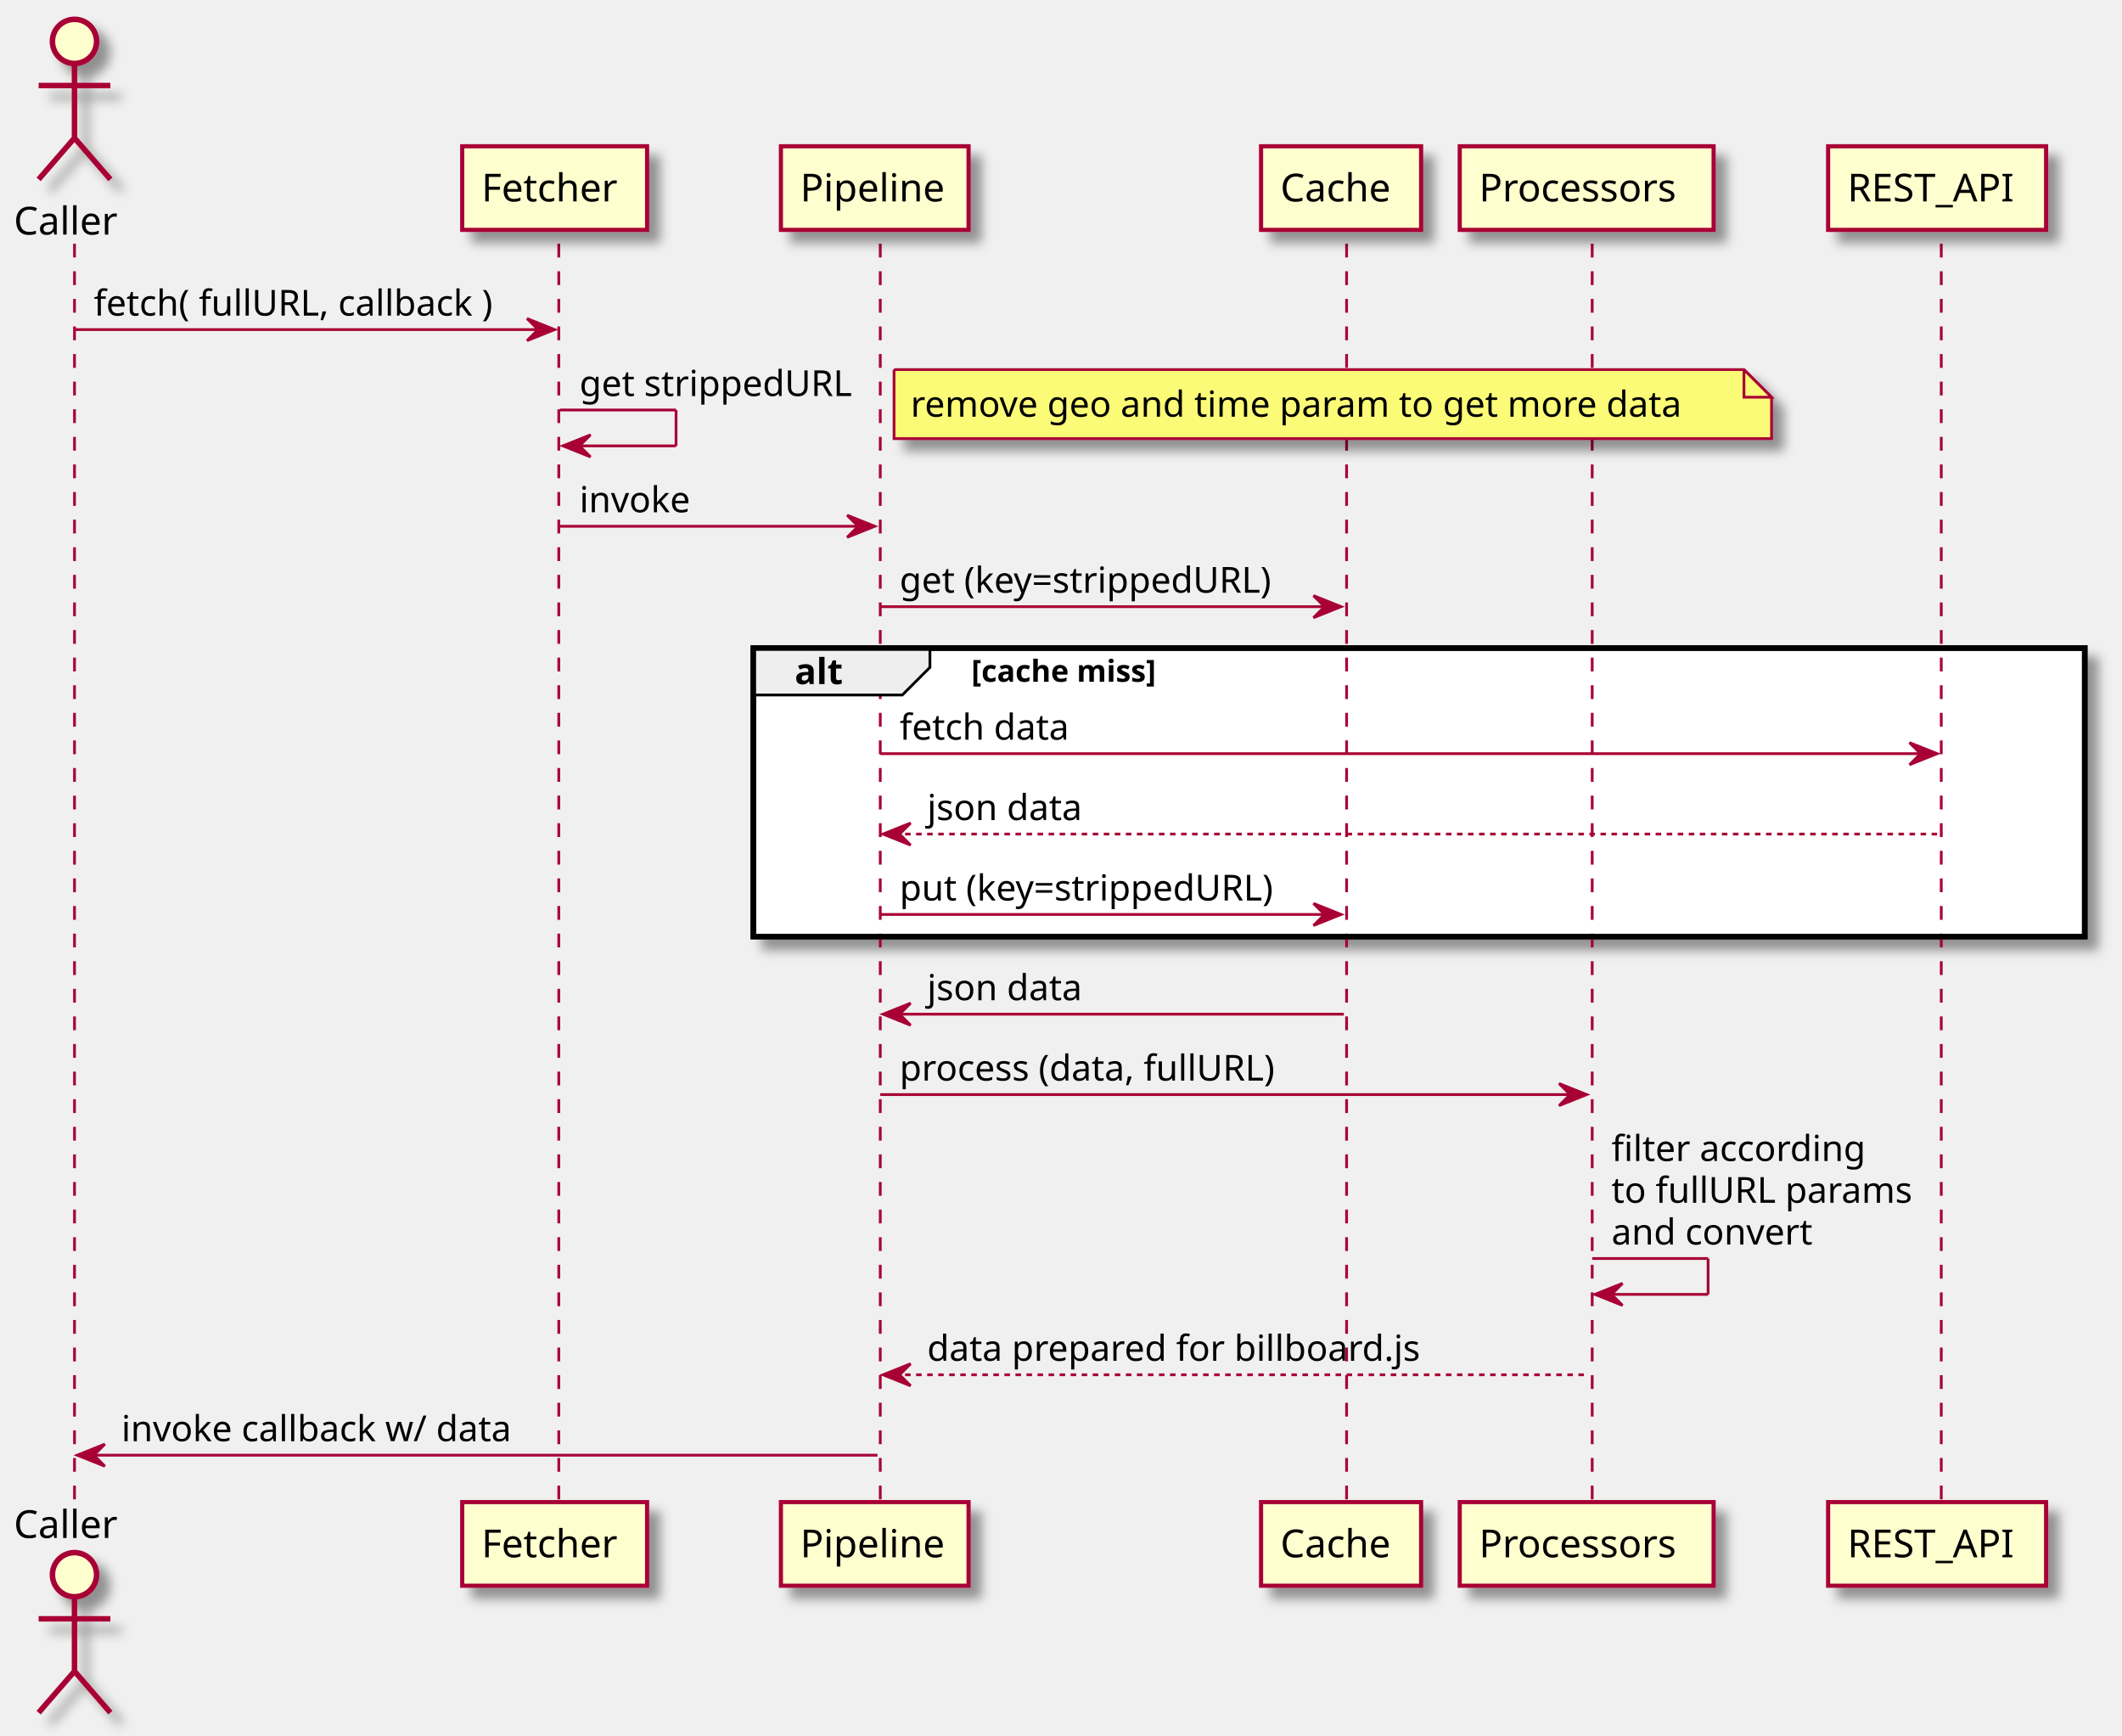
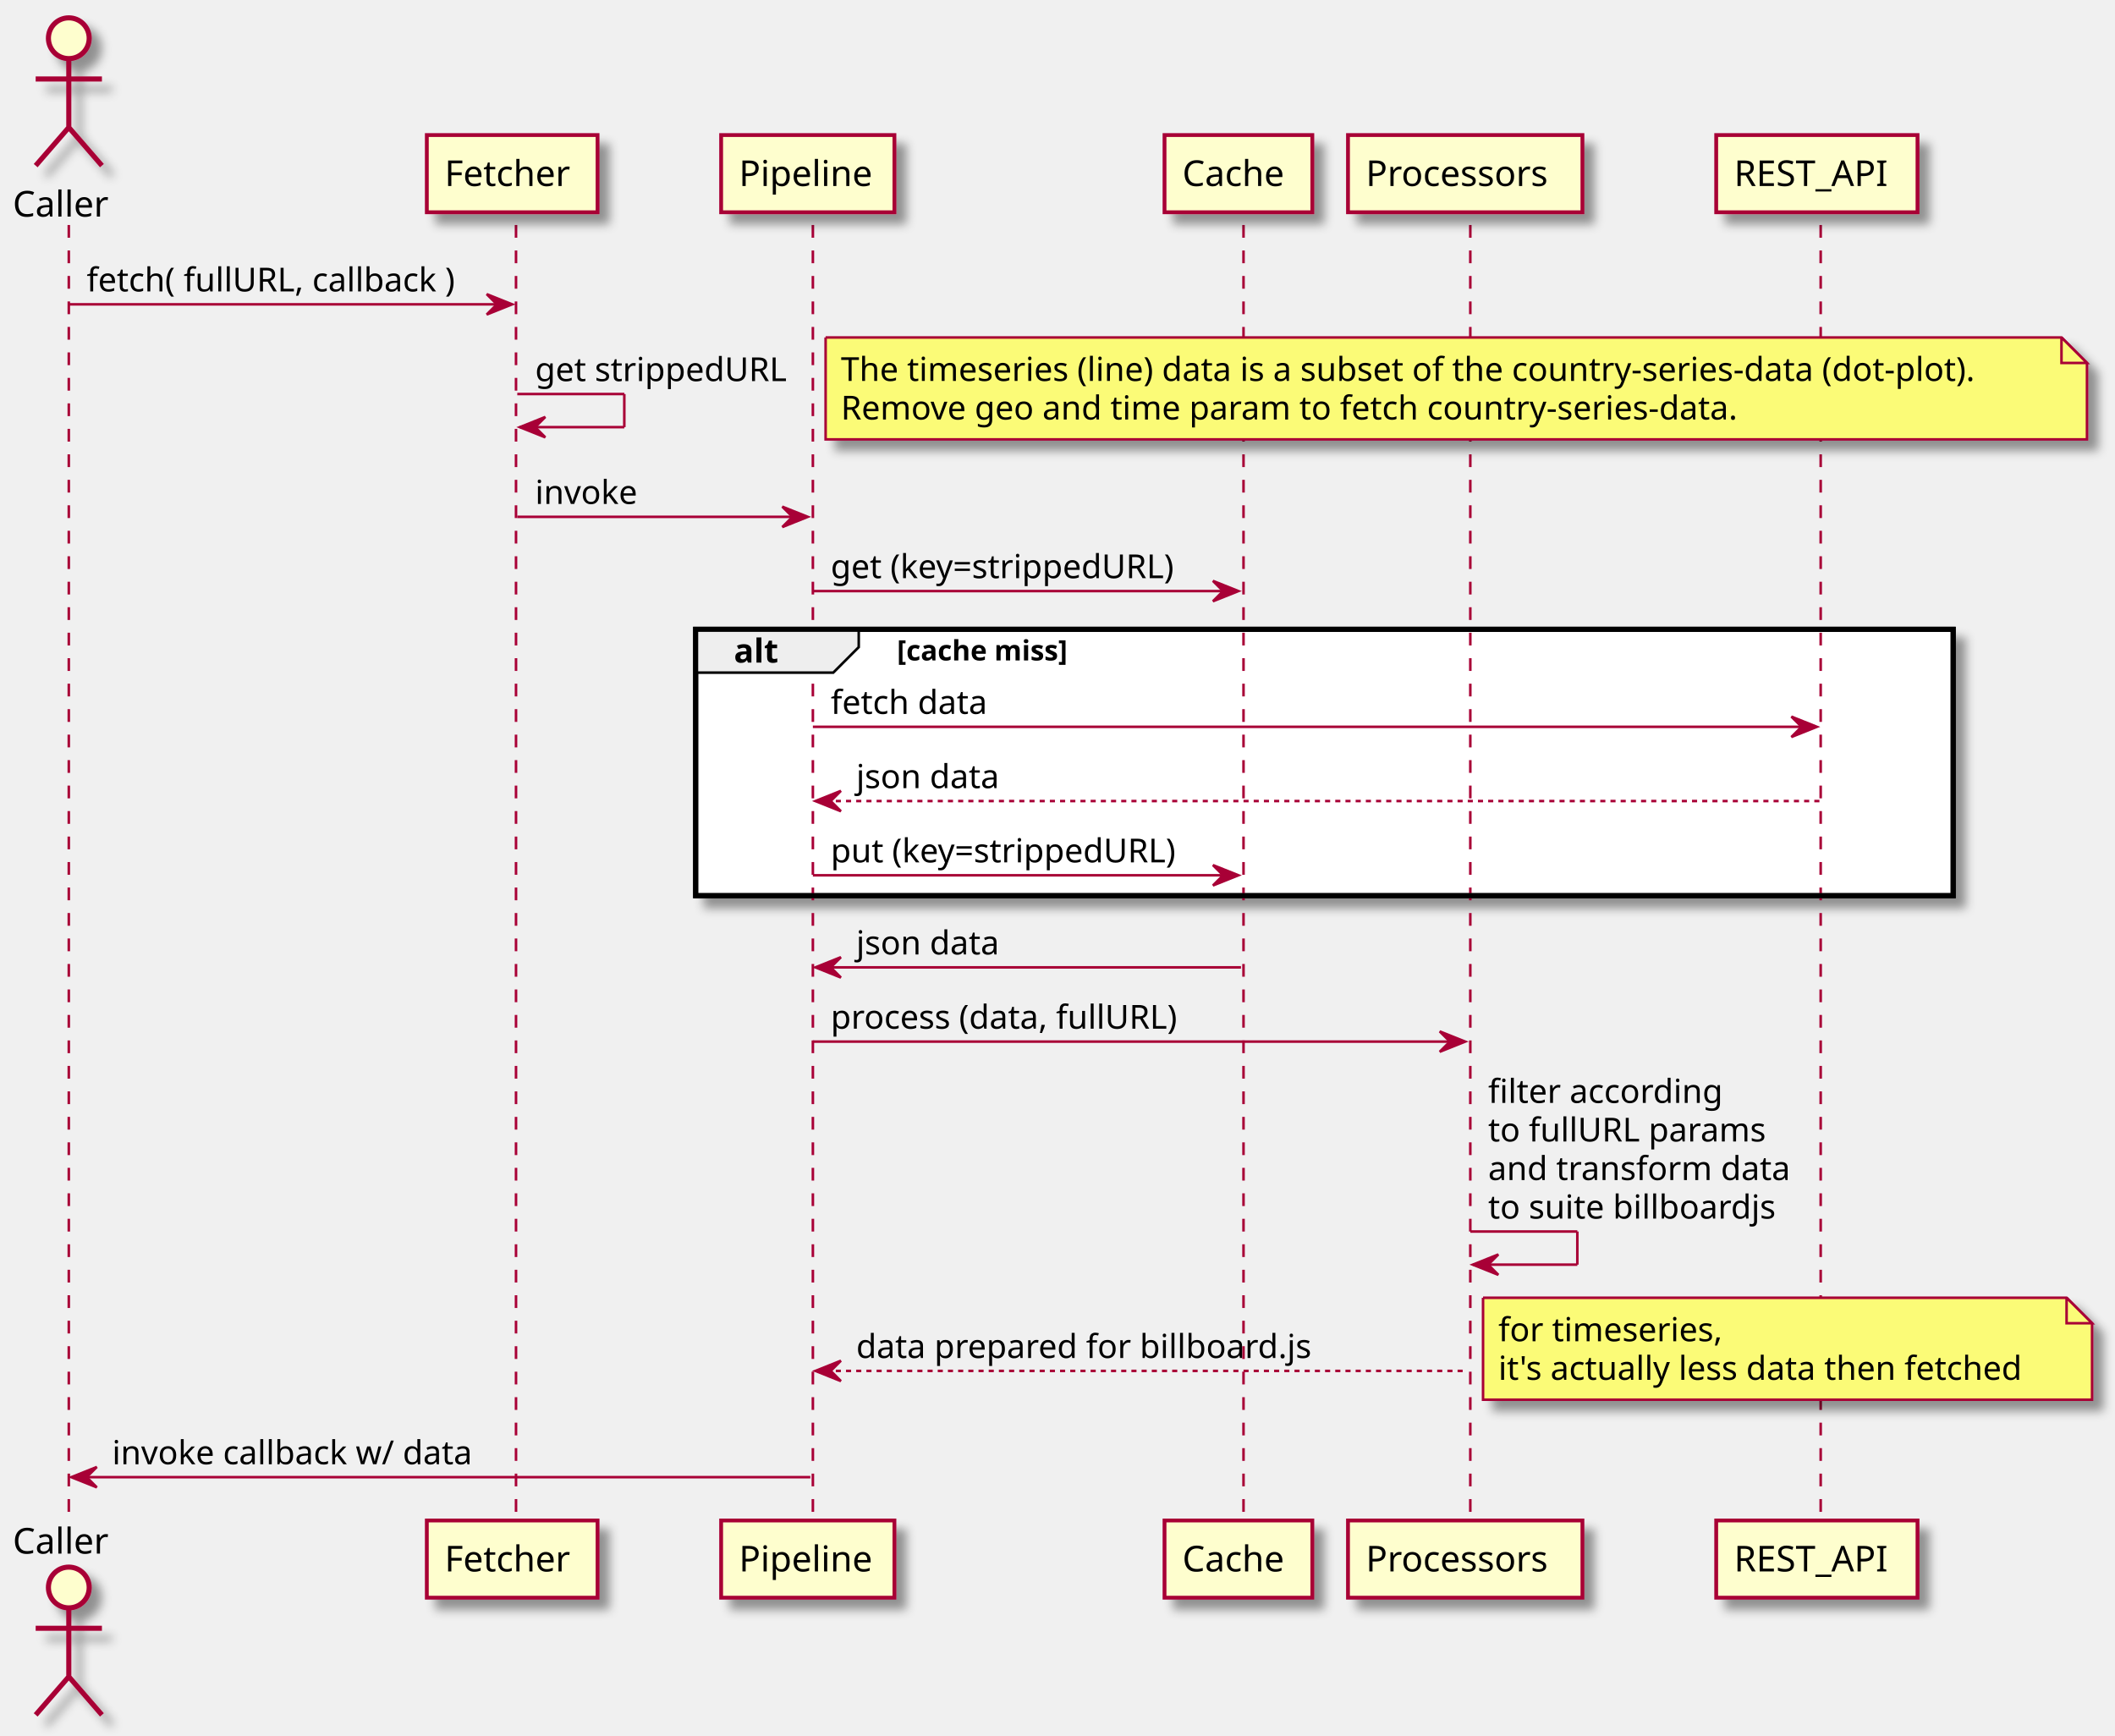
- <svg xmlns="http://www.w3.org/2000/svg" contentScriptType="application/ecmascript" contentStyleType="text/css" height="629px" preserveAspectRatio="none" style="width:769px;height:629px;" version="1.1" viewBox="0 0 769 629" width="769px" zoomAndPan="magnify">
+ <svg xmlns="http://www.w3.org/2000/svg" contentScriptType="application/ecmascript" contentStyleType="text/css" height="681px" preserveAspectRatio="none" style="width:830px;height:681px;" version="1.1" viewBox="0 0 830 681" width="830px" zoomAndPan="magnify">
  <defs>
-     <filter height="300%" id="f1wdknextlh6f0" width="300%" x="-1" y="-1">
+     <filter height="300%" id="fw8jxm1rg4qxn" width="300%" x="-1" y="-1">
      <feGaussianBlur result="blurOut" stdDeviation="2.0" />
      <feColorMatrix in="blurOut" result="blurOut2" type="matrix" values="0 0 0 0 0 0 0 0 0 0 0 0 0 0 0 0 0 0 .4 0" />
      <feOffset dx="4.0" dy="4.0" in="blurOut2" result="blurOut3" />
      <feBlend in="SourceGraphic" in2="blurOut3" mode="normal" />
    </filter>
  </defs>
  <g>
-     <rect fill="#FFFFFF" filter="url(#f1wdknextlh6f0)" height="104.531" style="stroke:#000000;stroke-width:2.0;" width="482.5" x="273" y="234.828" />
-     <line style="stroke:#A80036;stroke-width:1.0;stroke-dasharray:5.0,5.0;" x1="27" x2="27" y1="88.297" y2="545.289" />
-     <line style="stroke:#A80036;stroke-width:1.0;stroke-dasharray:5.0,5.0;" x1="202.5" x2="202.5" y1="88.297" y2="545.289" />
-     <line style="stroke:#A80036;stroke-width:1.0;stroke-dasharray:5.0,5.0;" x1="319" x2="319" y1="88.297" y2="545.289" />
-     <line style="stroke:#A80036;stroke-width:1.0;stroke-dasharray:5.0,5.0;" x1="488" x2="488" y1="88.297" y2="545.289" />
-     <line style="stroke:#A80036;stroke-width:1.0;stroke-dasharray:5.0,5.0;" x1="577" x2="577" y1="88.297" y2="545.289" />
-     <line style="stroke:#A80036;stroke-width:1.0;stroke-dasharray:5.0,5.0;" x1="703.5" x2="703.5" y1="88.297" y2="545.289" />
+     <rect fill="#FFFFFF" filter="url(#fw8jxm1rg4qxn)" height="104.531" style="stroke:#000000;stroke-width:2.0;" width="493.5" x="273" y="246.961" />
+     <line style="stroke:#A80036;stroke-width:1.0;stroke-dasharray:5.0,5.0;" x1="27" x2="27" y1="88.297" y2="597.688" />
+     <line style="stroke:#A80036;stroke-width:1.0;stroke-dasharray:5.0,5.0;" x1="202.5" x2="202.5" y1="88.297" y2="597.688" />
+     <line style="stroke:#A80036;stroke-width:1.0;stroke-dasharray:5.0,5.0;" x1="319" x2="319" y1="88.297" y2="597.688" />
+     <line style="stroke:#A80036;stroke-width:1.0;stroke-dasharray:5.0,5.0;" x1="488" x2="488" y1="88.297" y2="597.688" />
+     <line style="stroke:#A80036;stroke-width:1.0;stroke-dasharray:5.0,5.0;" x1="577" x2="577" y1="88.297" y2="597.688" />
+     <line style="stroke:#A80036;stroke-width:1.0;stroke-dasharray:5.0,5.0;" x1="714.5" x2="714.5" y1="88.297" y2="597.688" />
    <text fill="#000000" font-family="sans-serif" font-size="14" lengthAdjust="spacing" textLength="38" x="5" y="84.995">Caller</text>
-     <ellipse cx="27" cy="15" fill="#FEFECE" filter="url(#f1wdknextlh6f0)" rx="8" ry="8" style="stroke:#A80036;stroke-width:2.0;" />
-     <path d="M27,23 L27,50 M14,31 L40,31 M27,50 L14,65 M27,50 L40,65 " fill="none" filter="url(#f1wdknextlh6f0)" style="stroke:#A80036;stroke-width:2.0;" />
-     <text fill="#000000" font-family="sans-serif" font-size="14" lengthAdjust="spacing" textLength="38" x="5" y="557.284">Caller</text>
-     <ellipse cx="27" cy="570.586" fill="#FEFECE" filter="url(#f1wdknextlh6f0)" rx="8" ry="8" style="stroke:#A80036;stroke-width:2.0;" />
-     <path d="M27,578.586 L27,605.586 M14,586.586 L40,586.586 M27,605.586 L14,620.586 M27,605.586 L40,620.586 " fill="none" filter="url(#f1wdknextlh6f0)" style="stroke:#A80036;stroke-width:2.0;" />
-     <rect fill="#FEFECE" filter="url(#f1wdknextlh6f0)" height="30.297" style="stroke:#A80036;stroke-width:1.5;" width="67" x="167.5" y="53" />
+     <ellipse cx="27" cy="15" fill="#FEFECE" filter="url(#fw8jxm1rg4qxn)" rx="8" ry="8" style="stroke:#A80036;stroke-width:2.0;" />
+     <path d="M27,23 L27,50 M14,31 L40,31 M27,50 L14,65 M27,50 L40,65 " fill="none" filter="url(#fw8jxm1rg4qxn)" style="stroke:#A80036;stroke-width:2.0;" />
+     <text fill="#000000" font-family="sans-serif" font-size="14" lengthAdjust="spacing" textLength="38" x="5" y="609.683">Caller</text>
+     <ellipse cx="27" cy="622.984" fill="#FEFECE" filter="url(#fw8jxm1rg4qxn)" rx="8" ry="8" style="stroke:#A80036;stroke-width:2.0;" />
+     <path d="M27,630.984 L27,657.984 M14,638.984 L40,638.984 M27,657.984 L14,672.984 M27,657.984 L40,672.984 " fill="none" filter="url(#fw8jxm1rg4qxn)" style="stroke:#A80036;stroke-width:2.0;" />
+     <rect fill="#FEFECE" filter="url(#fw8jxm1rg4qxn)" height="30.297" style="stroke:#A80036;stroke-width:1.5;" width="67" x="167.5" y="53" />
    <text fill="#000000" font-family="sans-serif" font-size="14" lengthAdjust="spacing" textLength="53" x="174.5" y="72.995">Fetcher</text>
-     <rect fill="#FEFECE" filter="url(#f1wdknextlh6f0)" height="30.297" style="stroke:#A80036;stroke-width:1.5;" width="67" x="167.5" y="544.289" />
-     <text fill="#000000" font-family="sans-serif" font-size="14" lengthAdjust="spacing" textLength="53" x="174.5" y="564.284">Fetcher</text>
-     <rect fill="#FEFECE" filter="url(#f1wdknextlh6f0)" height="30.297" style="stroke:#A80036;stroke-width:1.5;" width="68" x="283" y="53" />
+     <rect fill="#FEFECE" filter="url(#fw8jxm1rg4qxn)" height="30.297" style="stroke:#A80036;stroke-width:1.5;" width="67" x="167.5" y="596.688" />
+     <text fill="#000000" font-family="sans-serif" font-size="14" lengthAdjust="spacing" textLength="53" x="174.5" y="616.683">Fetcher</text>
+     <rect fill="#FEFECE" filter="url(#fw8jxm1rg4qxn)" height="30.297" style="stroke:#A80036;stroke-width:1.5;" width="68" x="283" y="53" />
    <text fill="#000000" font-family="sans-serif" font-size="14" lengthAdjust="spacing" textLength="54" x="290" y="72.995">Pipeline</text>
-     <rect fill="#FEFECE" filter="url(#f1wdknextlh6f0)" height="30.297" style="stroke:#A80036;stroke-width:1.5;" width="68" x="283" y="544.289" />
-     <text fill="#000000" font-family="sans-serif" font-size="14" lengthAdjust="spacing" textLength="54" x="290" y="564.284">Pipeline</text>
-     <rect fill="#FEFECE" filter="url(#f1wdknextlh6f0)" height="30.297" style="stroke:#A80036;stroke-width:1.5;" width="58" x="457" y="53" />
+     <rect fill="#FEFECE" filter="url(#fw8jxm1rg4qxn)" height="30.297" style="stroke:#A80036;stroke-width:1.5;" width="68" x="283" y="596.688" />
+     <text fill="#000000" font-family="sans-serif" font-size="14" lengthAdjust="spacing" textLength="54" x="290" y="616.683">Pipeline</text>
+     <rect fill="#FEFECE" filter="url(#fw8jxm1rg4qxn)" height="30.297" style="stroke:#A80036;stroke-width:1.5;" width="58" x="457" y="53" />
    <text fill="#000000" font-family="sans-serif" font-size="14" lengthAdjust="spacing" textLength="44" x="464" y="72.995">Cache</text>
-     <rect fill="#FEFECE" filter="url(#f1wdknextlh6f0)" height="30.297" style="stroke:#A80036;stroke-width:1.5;" width="58" x="457" y="544.289" />
-     <text fill="#000000" font-family="sans-serif" font-size="14" lengthAdjust="spacing" textLength="44" x="464" y="564.284">Cache</text>
-     <rect fill="#FEFECE" filter="url(#f1wdknextlh6f0)" height="30.297" style="stroke:#A80036;stroke-width:1.5;" width="92" x="529" y="53" />
+     <rect fill="#FEFECE" filter="url(#fw8jxm1rg4qxn)" height="30.297" style="stroke:#A80036;stroke-width:1.5;" width="58" x="457" y="596.688" />
+     <text fill="#000000" font-family="sans-serif" font-size="14" lengthAdjust="spacing" textLength="44" x="464" y="616.683">Cache</text>
+     <rect fill="#FEFECE" filter="url(#fw8jxm1rg4qxn)" height="30.297" style="stroke:#A80036;stroke-width:1.5;" width="92" x="529" y="53" />
    <text fill="#000000" font-family="sans-serif" font-size="14" lengthAdjust="spacing" textLength="78" x="536" y="72.995">Processors</text>
-     <rect fill="#FEFECE" filter="url(#f1wdknextlh6f0)" height="30.297" style="stroke:#A80036;stroke-width:1.5;" width="92" x="529" y="544.289" />
-     <text fill="#000000" font-family="sans-serif" font-size="14" lengthAdjust="spacing" textLength="78" x="536" y="564.284">Processors</text>
-     <rect fill="#FEFECE" filter="url(#f1wdknextlh6f0)" height="30.297" style="stroke:#A80036;stroke-width:1.5;" width="79" x="662.5" y="53" />
-     <text fill="#000000" font-family="sans-serif" font-size="14" lengthAdjust="spacing" textLength="65" x="669.5" y="72.995">REST_API</text>
-     <rect fill="#FEFECE" filter="url(#f1wdknextlh6f0)" height="30.297" style="stroke:#A80036;stroke-width:1.5;" width="79" x="662.5" y="544.289" />
-     <text fill="#000000" font-family="sans-serif" font-size="14" lengthAdjust="spacing" textLength="65" x="669.5" y="564.284">REST_API</text>
+     <rect fill="#FEFECE" filter="url(#fw8jxm1rg4qxn)" height="30.297" style="stroke:#A80036;stroke-width:1.5;" width="92" x="529" y="596.688" />
+     <text fill="#000000" font-family="sans-serif" font-size="14" lengthAdjust="spacing" textLength="78" x="536" y="616.683">Processors</text>
+     <rect fill="#FEFECE" filter="url(#fw8jxm1rg4qxn)" height="30.297" style="stroke:#A80036;stroke-width:1.5;" width="79" x="673.5" y="53" />
+     <text fill="#000000" font-family="sans-serif" font-size="14" lengthAdjust="spacing" textLength="65" x="680.5" y="72.995">REST_API</text>
+     <rect fill="#FEFECE" filter="url(#fw8jxm1rg4qxn)" height="30.297" style="stroke:#A80036;stroke-width:1.5;" width="79" x="673.5" y="596.688" />
+     <text fill="#000000" font-family="sans-serif" font-size="14" lengthAdjust="spacing" textLength="65" x="680.5" y="616.683">REST_API</text>
    <polygon fill="#A80036" points="191,115.43,201,119.43,191,123.43,195,119.43" style="stroke:#A80036;stroke-width:1.0;" />
    <line style="stroke:#A80036;stroke-width:1.0;" x1="27" x2="197" y1="119.43" y2="119.43" />
    <text fill="#000000" font-family="sans-serif" font-size="13" lengthAdjust="spacing" textLength="152" x="34" y="114.364">fetch( fullURL, callback )</text>
-     <line style="stroke:#A80036;stroke-width:1.0;" x1="203" x2="245" y1="148.562" y2="148.562" />
-     <line style="stroke:#A80036;stroke-width:1.0;" x1="245" x2="245" y1="148.562" y2="161.562" />
-     <line style="stroke:#A80036;stroke-width:1.0;" x1="204" x2="245" y1="161.562" y2="161.562" />
-     <polygon fill="#A80036" points="214,157.562,204,161.562,214,165.562,210,161.562" style="stroke:#A80036;stroke-width:1.0;" />
-     <text fill="#000000" font-family="sans-serif" font-size="13" lengthAdjust="spacing" textLength="102" x="210" y="143.497">get strippedURL</text>
-     <path d="M324,133.93 L324,158.93 L642,158.93 L642,143.93 L632,133.93 L324,133.93 " fill="#FBFB77" filter="url(#f1wdknextlh6f0)" style="stroke:#A80036;stroke-width:1.0;" />
-     <path d="M632,133.93 L632,143.93 L642,143.93 L632,133.93 " fill="#FBFB77" style="stroke:#A80036;stroke-width:1.0;" />
-     <text fill="#000000" font-family="sans-serif" font-size="13" lengthAdjust="spacing" textLength="297" x="330" y="150.997">remove geo and time param to get more data</text>
-     <polygon fill="#A80036" points="307,186.695,317,190.695,307,194.695,311,190.695" style="stroke:#A80036;stroke-width:1.0;" />
-     <line style="stroke:#A80036;stroke-width:1.0;" x1="203" x2="313" y1="190.695" y2="190.695" />
-     <text fill="#000000" font-family="sans-serif" font-size="13" lengthAdjust="spacing" textLength="41" x="210" y="185.629">invoke</text>
-     <polygon fill="#A80036" points="476,215.828,486,219.828,476,223.828,480,219.828" style="stroke:#A80036;stroke-width:1.0;" />
-     <line style="stroke:#A80036;stroke-width:1.0;" x1="319" x2="482" y1="219.828" y2="219.828" />
-     <text fill="#000000" font-family="sans-serif" font-size="13" lengthAdjust="spacing" textLength="145" x="326" y="214.762">get (key=strippedURL)</text>
-     <path d="M273,234.828 L337,234.828 L337,241.828 L327,251.828 L273,251.828 L273,234.828 " fill="#EEEEEE" style="stroke:#000000;stroke-width:1.0;" />
-     <rect fill="none" height="104.531" style="stroke:#000000;stroke-width:2.0;" width="482.5" x="273" y="234.828" />
-     <text fill="#000000" font-family="sans-serif" font-size="13" font-weight="bold" lengthAdjust="spacing" textLength="19" x="288" y="247.895">alt</text>
-     <text fill="#000000" font-family="sans-serif" font-size="11" font-weight="bold" lengthAdjust="spacing" textLength="81" x="352" y="247.039">[cache miss]</text>
-     <polygon fill="#A80036" points="692,269.094,702,273.094,692,277.094,696,273.094" style="stroke:#A80036;stroke-width:1.0;" />
-     <line style="stroke:#A80036;stroke-width:1.0;" x1="319" x2="698" y1="273.094" y2="273.094" />
-     <text fill="#000000" font-family="sans-serif" font-size="13" lengthAdjust="spacing" textLength="65" x="326" y="268.028">fetch data</text>
-     <polygon fill="#A80036" points="330,298.227,320,302.227,330,306.227,326,302.227" style="stroke:#A80036;stroke-width:1.0;" />
-     <line style="stroke:#A80036;stroke-width:1.0;stroke-dasharray:2.0,2.0;" x1="324" x2="703" y1="302.227" y2="302.227" />
-     <text fill="#000000" font-family="sans-serif" font-size="13" lengthAdjust="spacing" textLength="59" x="336" y="297.161">json data</text>
-     <polygon fill="#A80036" points="476,327.359,486,331.359,476,335.359,480,331.359" style="stroke:#A80036;stroke-width:1.0;" />
-     <line style="stroke:#A80036;stroke-width:1.0;" x1="319" x2="482" y1="331.359" y2="331.359" />
-     <text fill="#000000" font-family="sans-serif" font-size="13" lengthAdjust="spacing" textLength="145" x="326" y="326.293">put (key=strippedURL)</text>
-     <polygon fill="#A80036" points="330,363.492,320,367.492,330,371.492,326,367.492" style="stroke:#A80036;stroke-width:1.0;" />
-     <line style="stroke:#A80036;stroke-width:1.0;" x1="324" x2="487" y1="367.492" y2="367.492" />
-     <text fill="#000000" font-family="sans-serif" font-size="13" lengthAdjust="spacing" textLength="59" x="336" y="362.426">json data</text>
-     <polygon fill="#A80036" points="565,392.625,575,396.625,565,400.625,569,396.625" style="stroke:#A80036;stroke-width:1.0;" />
-     <line style="stroke:#A80036;stroke-width:1.0;" x1="319" x2="571" y1="396.625" y2="396.625" />
-     <text fill="#000000" font-family="sans-serif" font-size="13" lengthAdjust="spacing" textLength="144" x="326" y="391.559">process (data, fullURL)</text>
-     <line style="stroke:#A80036;stroke-width:1.0;" x1="577" x2="619" y1="456.023" y2="456.023" />
-     <line style="stroke:#A80036;stroke-width:1.0;" x1="619" x2="619" y1="456.023" y2="469.023" />
-     <line style="stroke:#A80036;stroke-width:1.0;" x1="578" x2="619" y1="469.023" y2="469.023" />
-     <polygon fill="#A80036" points="588,465.023,578,469.023,588,473.023,584,469.023" style="stroke:#A80036;stroke-width:1.0;" />
-     <text fill="#000000" font-family="sans-serif" font-size="13" lengthAdjust="spacing" textLength="94" x="584" y="420.692">filter according</text>
-     <text fill="#000000" font-family="sans-serif" font-size="13" lengthAdjust="spacing" textLength="113" x="584" y="435.825">to fullURL params</text>
-     <text fill="#000000" font-family="sans-serif" font-size="13" lengthAdjust="spacing" textLength="76" x="584" y="450.957">and convert</text>
-     <polygon fill="#A80036" points="330,494.156,320,498.156,330,502.156,326,498.156" style="stroke:#A80036;stroke-width:1.0;" />
-     <line style="stroke:#A80036;stroke-width:1.0;stroke-dasharray:2.0,2.0;" x1="324" x2="576" y1="498.156" y2="498.156" />
-     <text fill="#000000" font-family="sans-serif" font-size="13" lengthAdjust="spacing" textLength="184" x="336" y="493.09">data prepared for billboard.js</text>
-     <polygon fill="#A80036" points="38,523.289,28,527.289,38,531.289,34,527.289" style="stroke:#A80036;stroke-width:1.0;" />
-     <line style="stroke:#A80036;stroke-width:1.0;" x1="32" x2="318" y1="527.289" y2="527.289" />
-     <text fill="#000000" font-family="sans-serif" font-size="13" lengthAdjust="spacing" textLength="146" x="44" y="522.223">invoke callback w/ data</text>
+     <line style="stroke:#A80036;stroke-width:1.0;" x1="203" x2="245" y1="154.629" y2="154.629" />
+     <line style="stroke:#A80036;stroke-width:1.0;" x1="245" x2="245" y1="154.629" y2="167.629" />
+     <line style="stroke:#A80036;stroke-width:1.0;" x1="204" x2="245" y1="167.629" y2="167.629" />
+     <polygon fill="#A80036" points="214,163.629,204,167.629,214,171.629,210,167.629" style="stroke:#A80036;stroke-width:1.0;" />
+     <text fill="#000000" font-family="sans-serif" font-size="13" lengthAdjust="spacing" textLength="102" x="210" y="149.563">get strippedURL</text>
+     <path d="M324,132.43 L324,172.43 L819,172.43 L819,142.43 L809,132.43 L324,132.43 " fill="#FBFB77" filter="url(#fw8jxm1rg4qxn)" style="stroke:#A80036;stroke-width:1.0;" />
+     <path d="M809,132.43 L809,142.43 L819,142.43 L809,132.43 " fill="#FBFB77" style="stroke:#A80036;stroke-width:1.0;" />
+     <text fill="#000000" font-family="sans-serif" font-size="13" lengthAdjust="spacing" textLength="474" x="330" y="149.497">The timeseries (line) data is a subset of the country-series-data (dot-plot).</text>
+     <text fill="#000000" font-family="sans-serif" font-size="13" lengthAdjust="spacing" textLength="373" x="330" y="164.629">Remove geo and time param to fetch country-series-data.</text>
+     <polygon fill="#A80036" points="307,198.828,317,202.828,307,206.828,311,202.828" style="stroke:#A80036;stroke-width:1.0;" />
+     <line style="stroke:#A80036;stroke-width:1.0;" x1="203" x2="313" y1="202.828" y2="202.828" />
+     <text fill="#000000" font-family="sans-serif" font-size="13" lengthAdjust="spacing" textLength="41" x="210" y="197.762">invoke</text>
+     <polygon fill="#A80036" points="476,227.961,486,231.961,476,235.961,480,231.961" style="stroke:#A80036;stroke-width:1.0;" />
+     <line style="stroke:#A80036;stroke-width:1.0;" x1="319" x2="482" y1="231.961" y2="231.961" />
+     <text fill="#000000" font-family="sans-serif" font-size="13" lengthAdjust="spacing" textLength="145" x="326" y="226.895">get (key=strippedURL)</text>
+     <path d="M273,246.961 L337,246.961 L337,253.961 L327,263.961 L273,263.961 L273,246.961 " fill="#EEEEEE" style="stroke:#000000;stroke-width:1.0;" />
+     <rect fill="none" height="104.531" style="stroke:#000000;stroke-width:2.0;" width="493.5" x="273" y="246.961" />
+     <text fill="#000000" font-family="sans-serif" font-size="13" font-weight="bold" lengthAdjust="spacing" textLength="19" x="288" y="260.028">alt</text>
+     <text fill="#000000" font-family="sans-serif" font-size="11" font-weight="bold" lengthAdjust="spacing" textLength="81" x="352" y="259.171">[cache miss]</text>
+     <polygon fill="#A80036" points="703,281.227,713,285.227,703,289.227,707,285.227" style="stroke:#A80036;stroke-width:1.0;" />
+     <line style="stroke:#A80036;stroke-width:1.0;" x1="319" x2="709" y1="285.227" y2="285.227" />
+     <text fill="#000000" font-family="sans-serif" font-size="13" lengthAdjust="spacing" textLength="65" x="326" y="280.161">fetch data</text>
+     <polygon fill="#A80036" points="330,310.359,320,314.359,330,318.359,326,314.359" style="stroke:#A80036;stroke-width:1.0;" />
+     <line style="stroke:#A80036;stroke-width:1.0;stroke-dasharray:2.0,2.0;" x1="324" x2="714" y1="314.359" y2="314.359" />
+     <text fill="#000000" font-family="sans-serif" font-size="13" lengthAdjust="spacing" textLength="59" x="336" y="309.293">json data</text>
+     <polygon fill="#A80036" points="476,339.492,486,343.492,476,347.492,480,343.492" style="stroke:#A80036;stroke-width:1.0;" />
+     <line style="stroke:#A80036;stroke-width:1.0;" x1="319" x2="482" y1="343.492" y2="343.492" />
+     <text fill="#000000" font-family="sans-serif" font-size="13" lengthAdjust="spacing" textLength="145" x="326" y="338.426">put (key=strippedURL)</text>
+     <polygon fill="#A80036" points="330,375.625,320,379.625,330,383.625,326,379.625" style="stroke:#A80036;stroke-width:1.0;" />
+     <line style="stroke:#A80036;stroke-width:1.0;" x1="324" x2="487" y1="379.625" y2="379.625" />
+     <text fill="#000000" font-family="sans-serif" font-size="13" lengthAdjust="spacing" textLength="59" x="336" y="374.559">json data</text>
+     <polygon fill="#A80036" points="565,404.758,575,408.758,565,412.758,569,408.758" style="stroke:#A80036;stroke-width:1.0;" />
+     <line style="stroke:#A80036;stroke-width:1.0;" x1="319" x2="571" y1="408.758" y2="408.758" />
+     <text fill="#000000" font-family="sans-serif" font-size="13" lengthAdjust="spacing" textLength="144" x="326" y="403.692">process (data, fullURL)</text>
+     <line style="stroke:#A80036;stroke-width:1.0;" x1="577" x2="619" y1="483.289" y2="483.289" />
+     <line style="stroke:#A80036;stroke-width:1.0;" x1="619" x2="619" y1="483.289" y2="496.289" />
+     <line style="stroke:#A80036;stroke-width:1.0;" x1="578" x2="619" y1="496.289" y2="496.289" />
+     <polygon fill="#A80036" points="588,492.289,578,496.289,588,500.289,584,496.289" style="stroke:#A80036;stroke-width:1.0;" />
+     <text fill="#000000" font-family="sans-serif" font-size="13" lengthAdjust="spacing" textLength="94" x="584" y="432.825">filter according</text>
+     <text fill="#000000" font-family="sans-serif" font-size="13" lengthAdjust="spacing" textLength="113" x="584" y="447.957">to fullURL params</text>
+     <text fill="#000000" font-family="sans-serif" font-size="13" lengthAdjust="spacing" textLength="124" x="584" y="463.09">and transform data</text>
+     <text fill="#000000" font-family="sans-serif" font-size="13" lengthAdjust="spacing" textLength="116" x="584" y="478.223">to suite billboardjs</text>
+     <polygon fill="#A80036" points="330,533.988,320,537.988,330,541.988,326,537.988" style="stroke:#A80036;stroke-width:1.0;" />
+     <line style="stroke:#A80036;stroke-width:1.0;stroke-dasharray:2.0,2.0;" x1="324" x2="576" y1="537.988" y2="537.988" />
+     <text fill="#000000" font-family="sans-serif" font-size="13" lengthAdjust="spacing" textLength="184" x="336" y="532.922">data prepared for billboard.js</text>
+     <path d="M582,509.289 L582,549.289 L821,549.289 L821,519.289 L811,509.289 L582,509.289 " fill="#FBFB77" filter="url(#fw8jxm1rg4qxn)" style="stroke:#A80036;stroke-width:1.0;" />
+     <path d="M811,509.289 L811,519.289 L821,519.289 L811,509.289 " fill="#FBFB77" style="stroke:#A80036;stroke-width:1.0;" />
+     <text fill="#000000" font-family="sans-serif" font-size="13" lengthAdjust="spacing" textLength="92" x="588" y="526.356">for timeseries,</text>
+     <text fill="#000000" font-family="sans-serif" font-size="13" lengthAdjust="spacing" textLength="218" x="588" y="541.489">it's actually less data then fetched</text>
+     <polygon fill="#A80036" points="38,575.688,28,579.688,38,583.688,34,579.688" style="stroke:#A80036;stroke-width:1.0;" />
+     <line style="stroke:#A80036;stroke-width:1.0;" x1="32" x2="318" y1="579.688" y2="579.688" />
+     <text fill="#000000" font-family="sans-serif" font-size="13" lengthAdjust="spacing" textLength="146" x="44" y="574.622">invoke callback w/ data</text>
  </g>
</svg>
